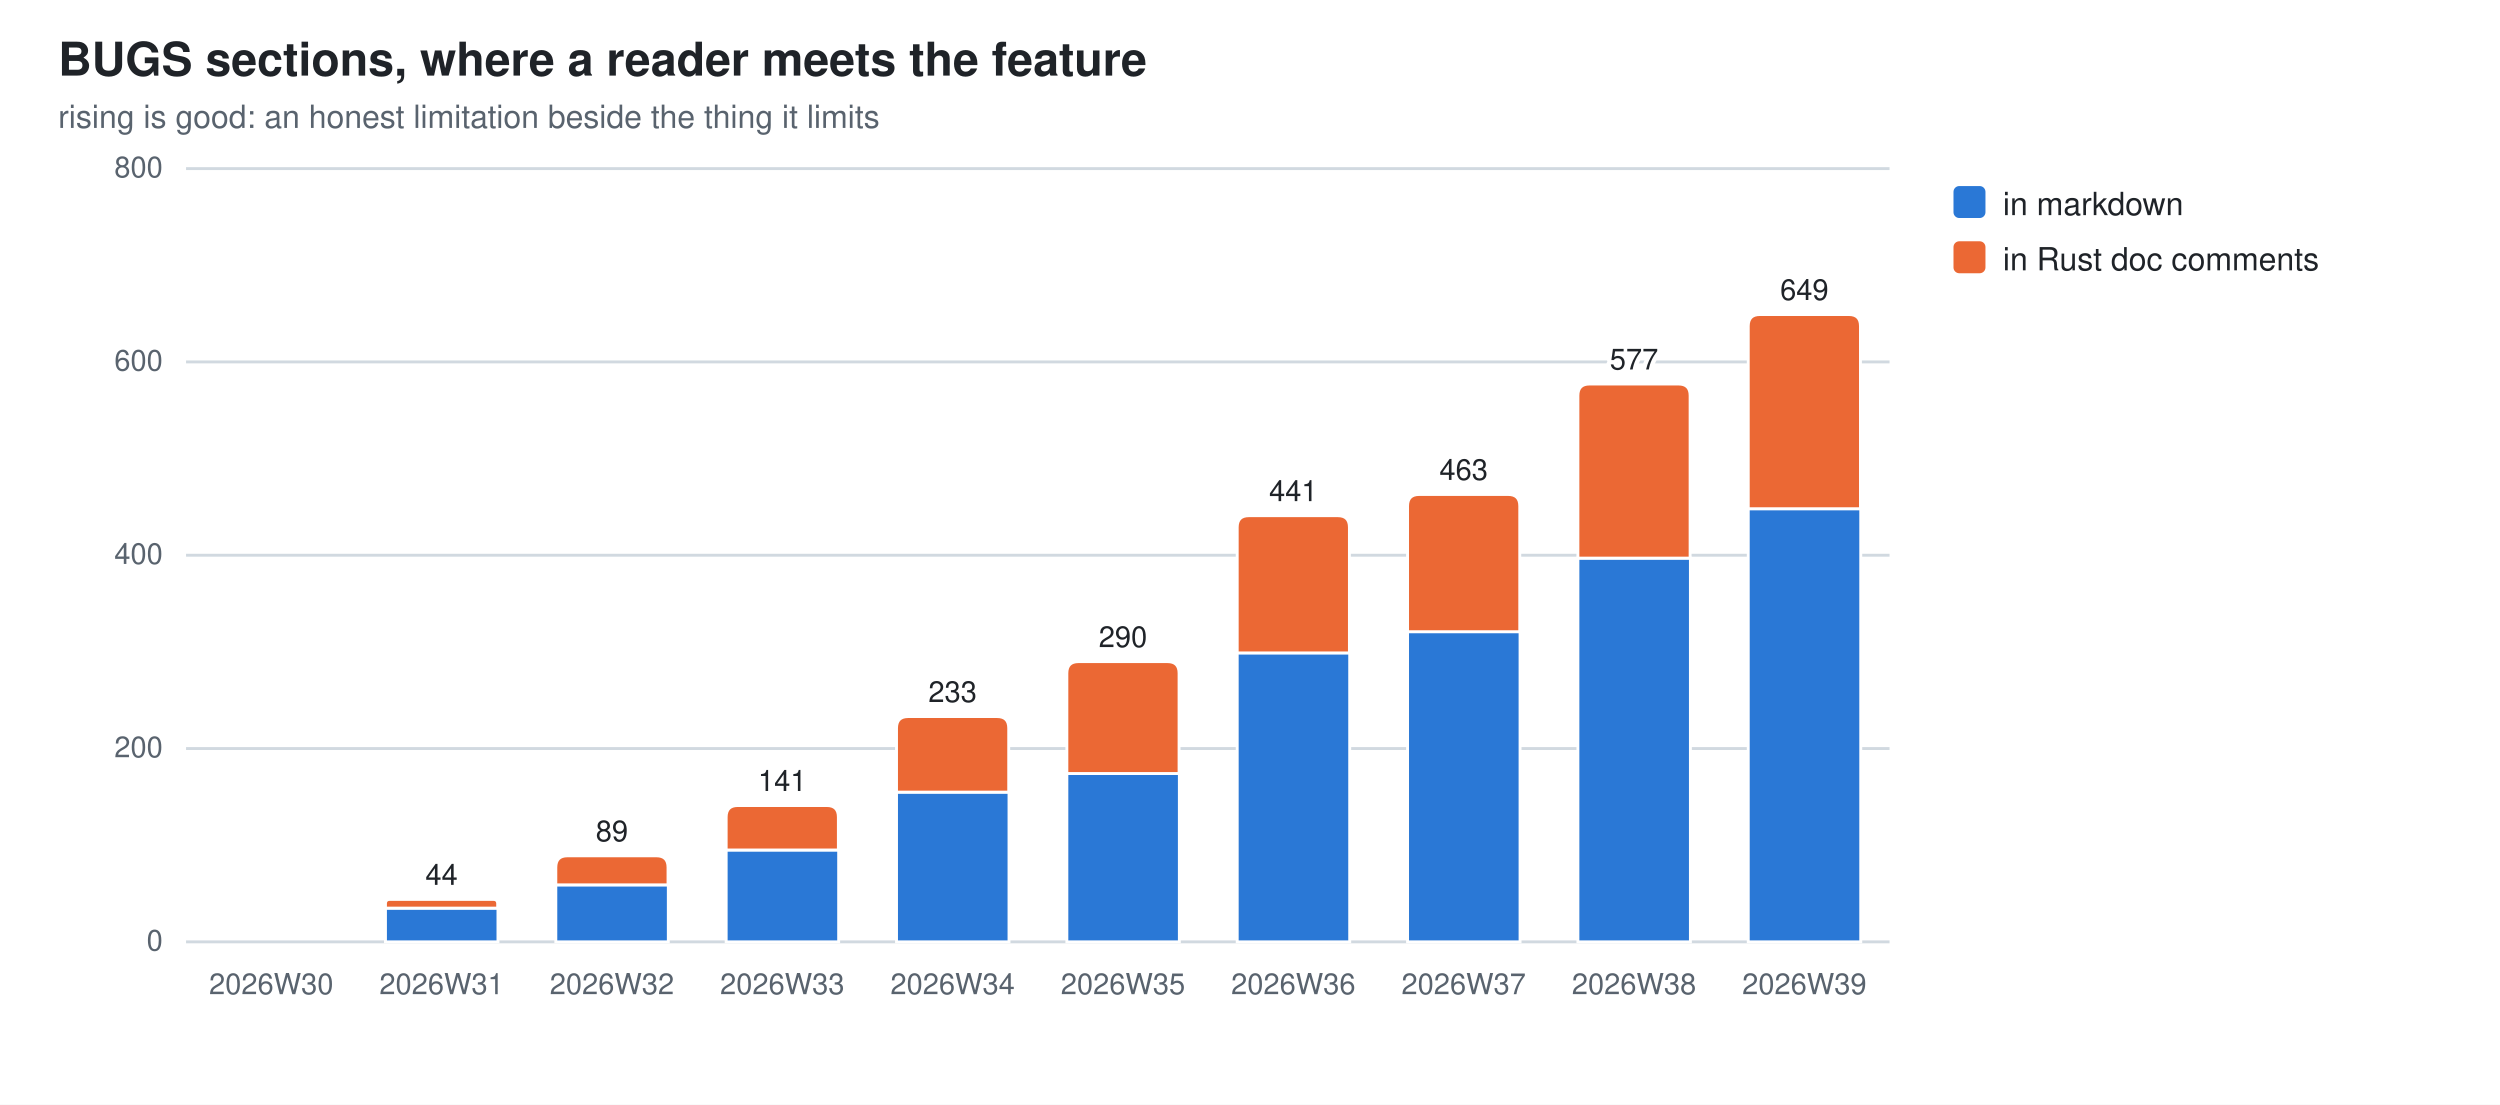
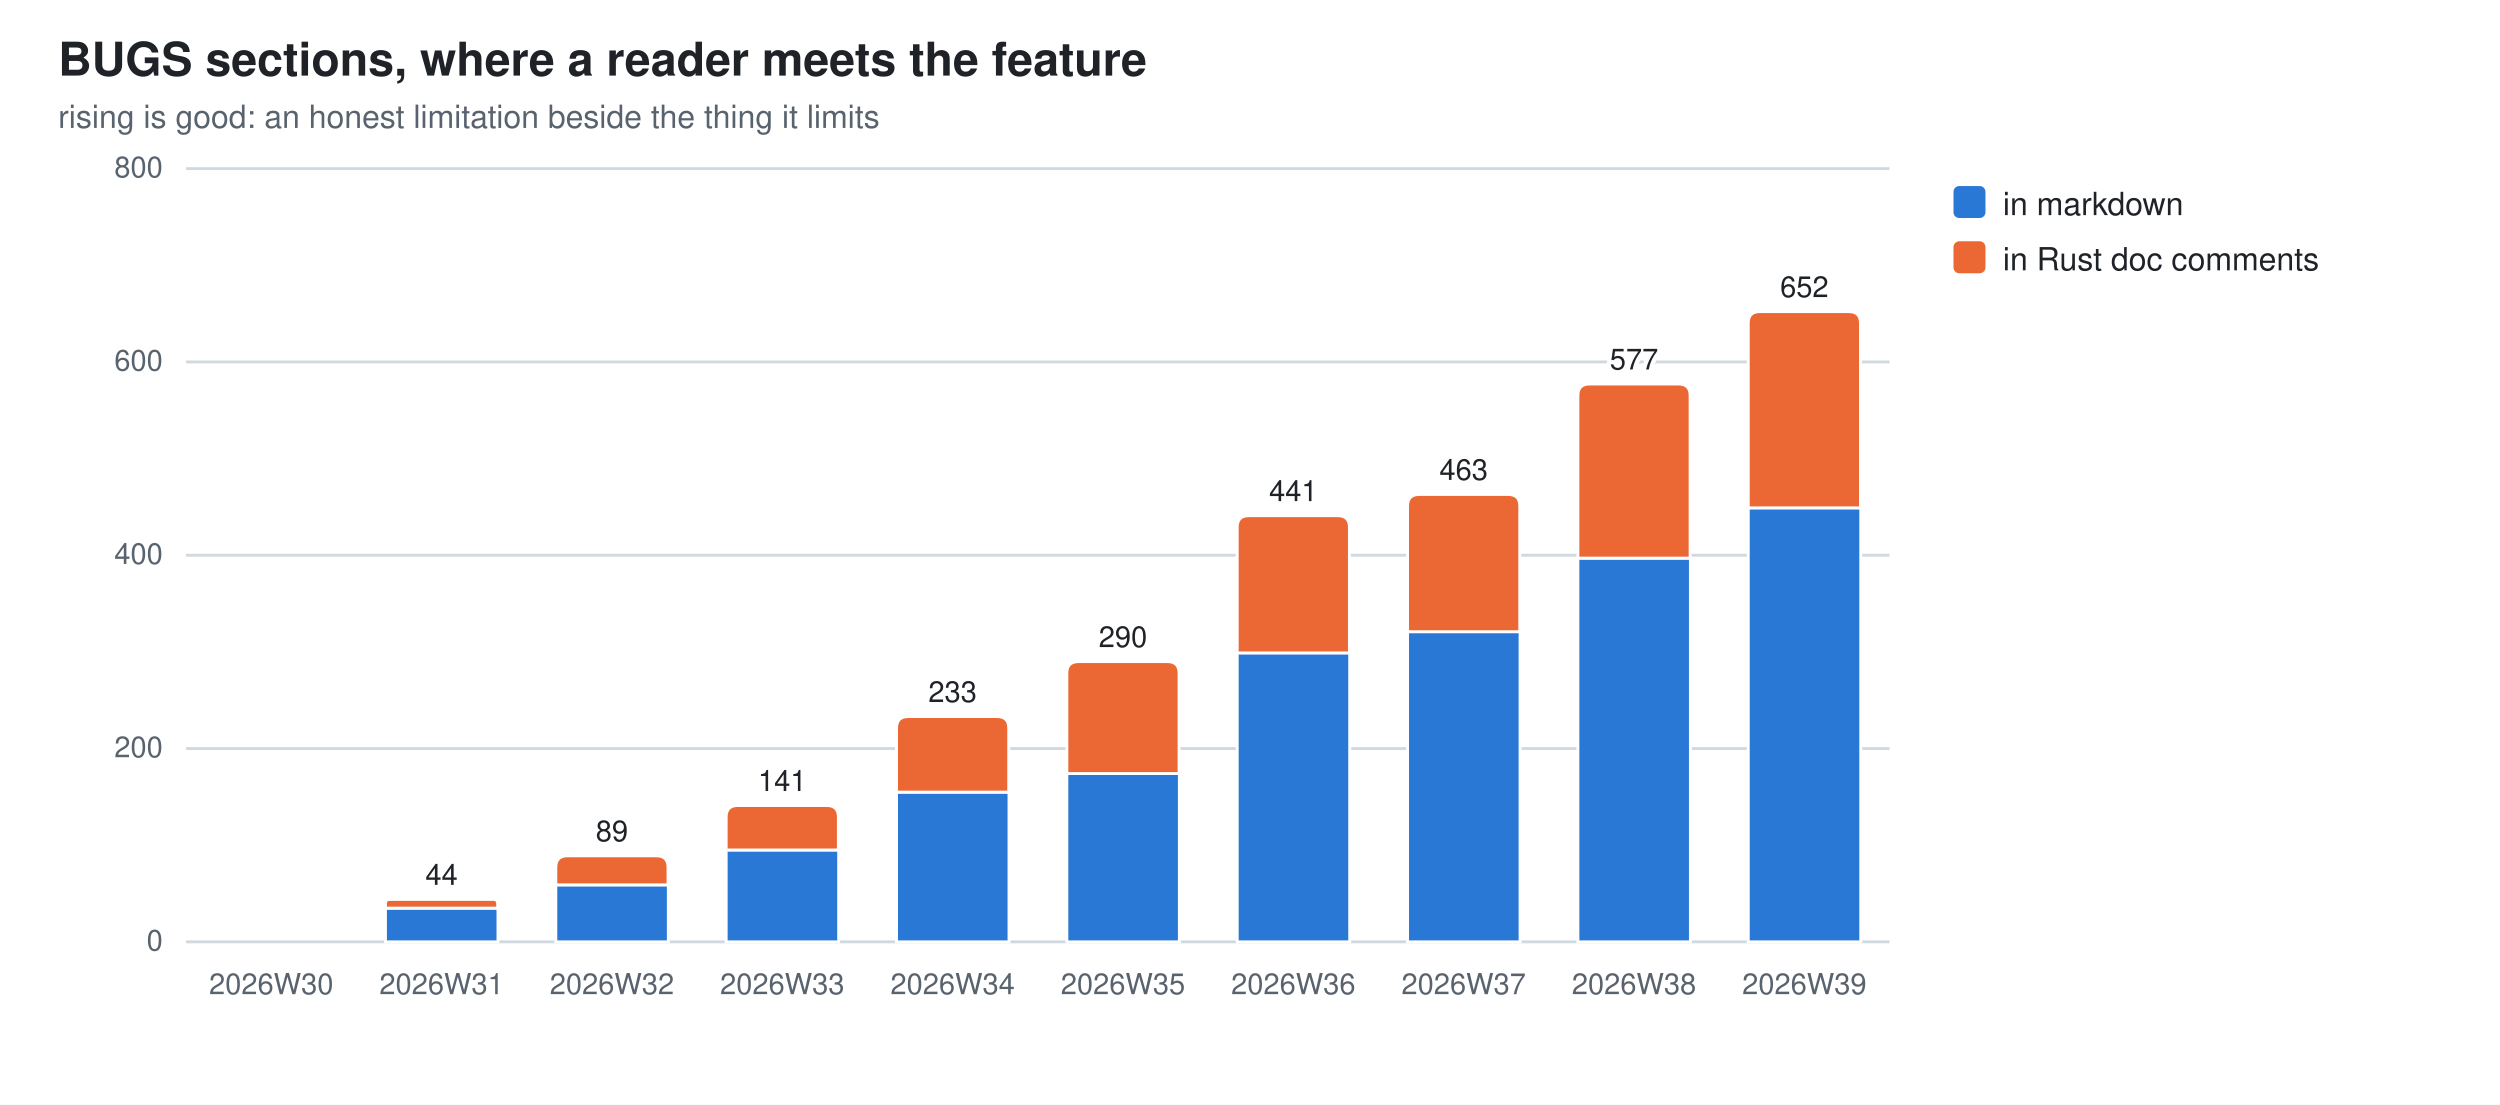
<svg xmlns="http://www.w3.org/2000/svg" width="860" height="380" viewBox="0 0 860 380" role="img" aria-label="BUGS sections, where a reader meets the feature">
  <style>
  .bg{fill:#ffffff} .fg{fill:#1f2328} .mut{fill:#59636e} .grid{stroke:#d1d9e0}
  .seg{stroke:#ffffff;stroke-width:1}
  .val{paint-order:stroke;stroke:#ffffff;stroke-width:3px;stroke-linejoin:round}
  .s0{fill:#2a78d6}  .s1{fill:#eb6834}  .s2{fill:#1baf7a}  .s3{fill:#eda100}  .s4{fill:#e87ba4}  .s5{fill:#008300}  .s6{fill:#4a3aa7}  .s7{fill:#e34948}
  @media (prefers-color-scheme: dark){
    .bg{fill:#0d1117} .fg{fill:#e6edf3} .mut{fill:#9198a1} .grid{stroke:#30363d}
    .seg{stroke:#0d1117} .val{stroke:#0d1117} .s0{fill:#3987e5} .s1{fill:#d95926} .s2{fill:#199e70} .s3{fill:#c98500} .s4{fill:#d55181} .s5{fill:#008300} .s6{fill:#9085e9} .s7{fill:#e66767}}
  text{font-family:-apple-system,BlinkMacSystemFont,"Segoe UI",Helvetica,Arial,sans-serif}
</style>
  <rect class="bg" width="860" height="380" />
  <text class="fg" x="20" y="26" font-size="16" font-weight="600">BUGS sections, where a reader meets the feature</text>
  <text class="mut" x="20" y="44" font-size="11">rising is good: an honest limitation beside the thing it limits</text>
  <line class="grid" x1="64" y1="324.0" x2="650.0" y2="324.0" stroke-width="1" />
  <text class="mut" x="56" y="327.0" font-size="10" text-anchor="end">0</text>
  <line class="grid" x1="64" y1="257.5" x2="650.0" y2="257.5" stroke-width="1" />
  <text class="mut" x="56" y="260.5" font-size="10" text-anchor="end">200</text>
  <line class="grid" x1="64" y1="191.0" x2="650.0" y2="191.0" stroke-width="1" />
  <text class="mut" x="56" y="194.0" font-size="10" text-anchor="end">400</text>
  <line class="grid" x1="64" y1="124.5" x2="650.0" y2="124.5" stroke-width="1" />
  <text class="mut" x="56" y="127.5" font-size="10" text-anchor="end">600</text>
  <line class="grid" x1="64" y1="58.0" x2="650.0" y2="58.0" stroke-width="1" />
  <text class="mut" x="56" y="61.0" font-size="10" text-anchor="end">800</text>
  <text class="mut" x="93.3" y="342" font-size="10" text-anchor="middle">2026W30</text>
  <rect class="seg s0" x="132.6" y="312.4" width="38.7" height="11.6" />
  <path class="seg s1" d="M132.6,312.4 V310.9 Q132.6,309.4 134.1,309.4 H169.7 Q171.2,309.4 171.2,310.9 V312.4 Z" />
  <text class="mut" x="151.9" y="342" font-size="10" text-anchor="middle">2026W31</text>
  <text class="fg val" x="151.9" y="304.4" font-size="10" text-anchor="middle">44</text>
  <rect class="seg s0" x="191.2" y="304.4" width="38.7" height="19.6" />
  <path class="seg s1" d="M191.2,304.4 V298.4 Q191.2,294.4 195.2,294.4 H225.8 Q229.8,294.4 229.8,298.4 V304.4 Z" />
  <text class="mut" x="210.5" y="342" font-size="10" text-anchor="middle">2026W32</text>
  <text class="fg val" x="210.5" y="289.4" font-size="10" text-anchor="middle">89</text>
  <rect class="seg s0" x="249.8" y="292.4" width="38.7" height="31.6" />
  <path class="seg s1" d="M249.8,292.4 V281.1 Q249.8,277.1 253.8,277.1 H284.4 Q288.4,277.1 288.4,281.1 V292.4 Z" />
  <text class="mut" x="269.1" y="342" font-size="10" text-anchor="middle">2026W33</text>
  <text class="fg val" x="269.1" y="272.1" font-size="10" text-anchor="middle">141</text>
  <rect class="seg s0" x="308.4" y="272.5" width="38.7" height="51.5" />
  <path class="seg s1" d="M308.4,272.5 V250.5 Q308.4,246.5 312.4,246.5 H343.0 Q347.0,246.5 347.0,250.5 V272.5 Z" />
  <text class="mut" x="327.7" y="342" font-size="10" text-anchor="middle">2026W34</text>
  <text class="fg val" x="327.7" y="241.5" font-size="10" text-anchor="middle">233</text>
  <rect class="seg s0" x="367.0" y="266.1" width="38.7" height="57.9" />
  <path class="seg s1" d="M367.0,266.1 V231.6 Q367.0,227.6 371.0,227.6 H401.6 Q405.6,227.6 405.6,231.6 V266.1 Z" />
  <text class="mut" x="386.3" y="342" font-size="10" text-anchor="middle">2026W35</text>
  <text class="fg val" x="386.3" y="222.6" font-size="10" text-anchor="middle">290</text>
  <rect class="seg s0" x="425.6" y="224.6" width="38.7" height="99.4" />
  <path class="seg s1" d="M425.6,224.6 V181.4 Q425.6,177.4 429.6,177.4 H460.2 Q464.2,177.4 464.2,181.4 V224.6 Z" />
  <text class="mut" x="444.9" y="342" font-size="10" text-anchor="middle">2026W36</text>
  <text class="fg val" x="444.9" y="172.4" font-size="10" text-anchor="middle">441</text>
  <rect class="seg s0" x="484.2" y="217.3" width="38.7" height="106.7" />
  <path class="seg s1" d="M484.2,217.3 V174.1 Q484.2,170.1 488.2,170.1 H518.8 Q522.8,170.1 522.8,174.1 V217.3 Z" />
  <text class="mut" x="503.5" y="342" font-size="10" text-anchor="middle">2026W37</text>
  <text class="fg val" x="503.5" y="165.1" font-size="10" text-anchor="middle">463</text>
  <rect class="seg s0" x="542.8" y="192.0" width="38.7" height="132.0" />
  <path class="seg s1" d="M542.8,192.0 V136.1 Q542.8,132.1 546.8,132.1 H577.4 Q581.4,132.1 581.4,136.1 V192.0 Z" />
  <text class="mut" x="562.1" y="342" font-size="10" text-anchor="middle">2026W38</text>
  <text class="fg val" x="562.1" y="127.1" font-size="10" text-anchor="middle">577</text>
-   <rect class="seg s0" x="601.4" y="175.0" width="38.7" height="149.0" />
-   <path class="seg s1" d="M601.4,175.0 V112.2 Q601.4,108.2 605.4,108.2 H636.0 Q640.0,108.2 640.0,112.2 V175.0 Z" />
+   <rect class="seg s0" x="601.4" y="174.7" width="38.7" height="149.3" />
+   <path class="seg s1" d="M601.4,174.7 V111.2 Q601.4,107.2 605.4,107.2 H636.0 Q640.0,107.2 640.0,111.2 V174.7 Z" />
  <text class="mut" x="620.7" y="342" font-size="10" text-anchor="middle">2026W39</text>
-   <text class="fg val" x="620.7" y="103.2" font-size="10" text-anchor="middle">649</text>
+   <text class="fg val" x="620.7" y="102.2" font-size="10" text-anchor="middle">652</text>
  <rect class="s0" x="672" y="64" width="11" height="11" rx="2" />
  <text class="fg" y="74" font-size="11">
    <tspan x="689" dy="0">in markdown</tspan>
  </text>
  <rect class="s1" x="672" y="83" width="11" height="11" rx="2" />
  <text class="fg" y="93" font-size="11">
    <tspan x="689" dy="0">in Rust doc comments</tspan>
  </text>
</svg>
